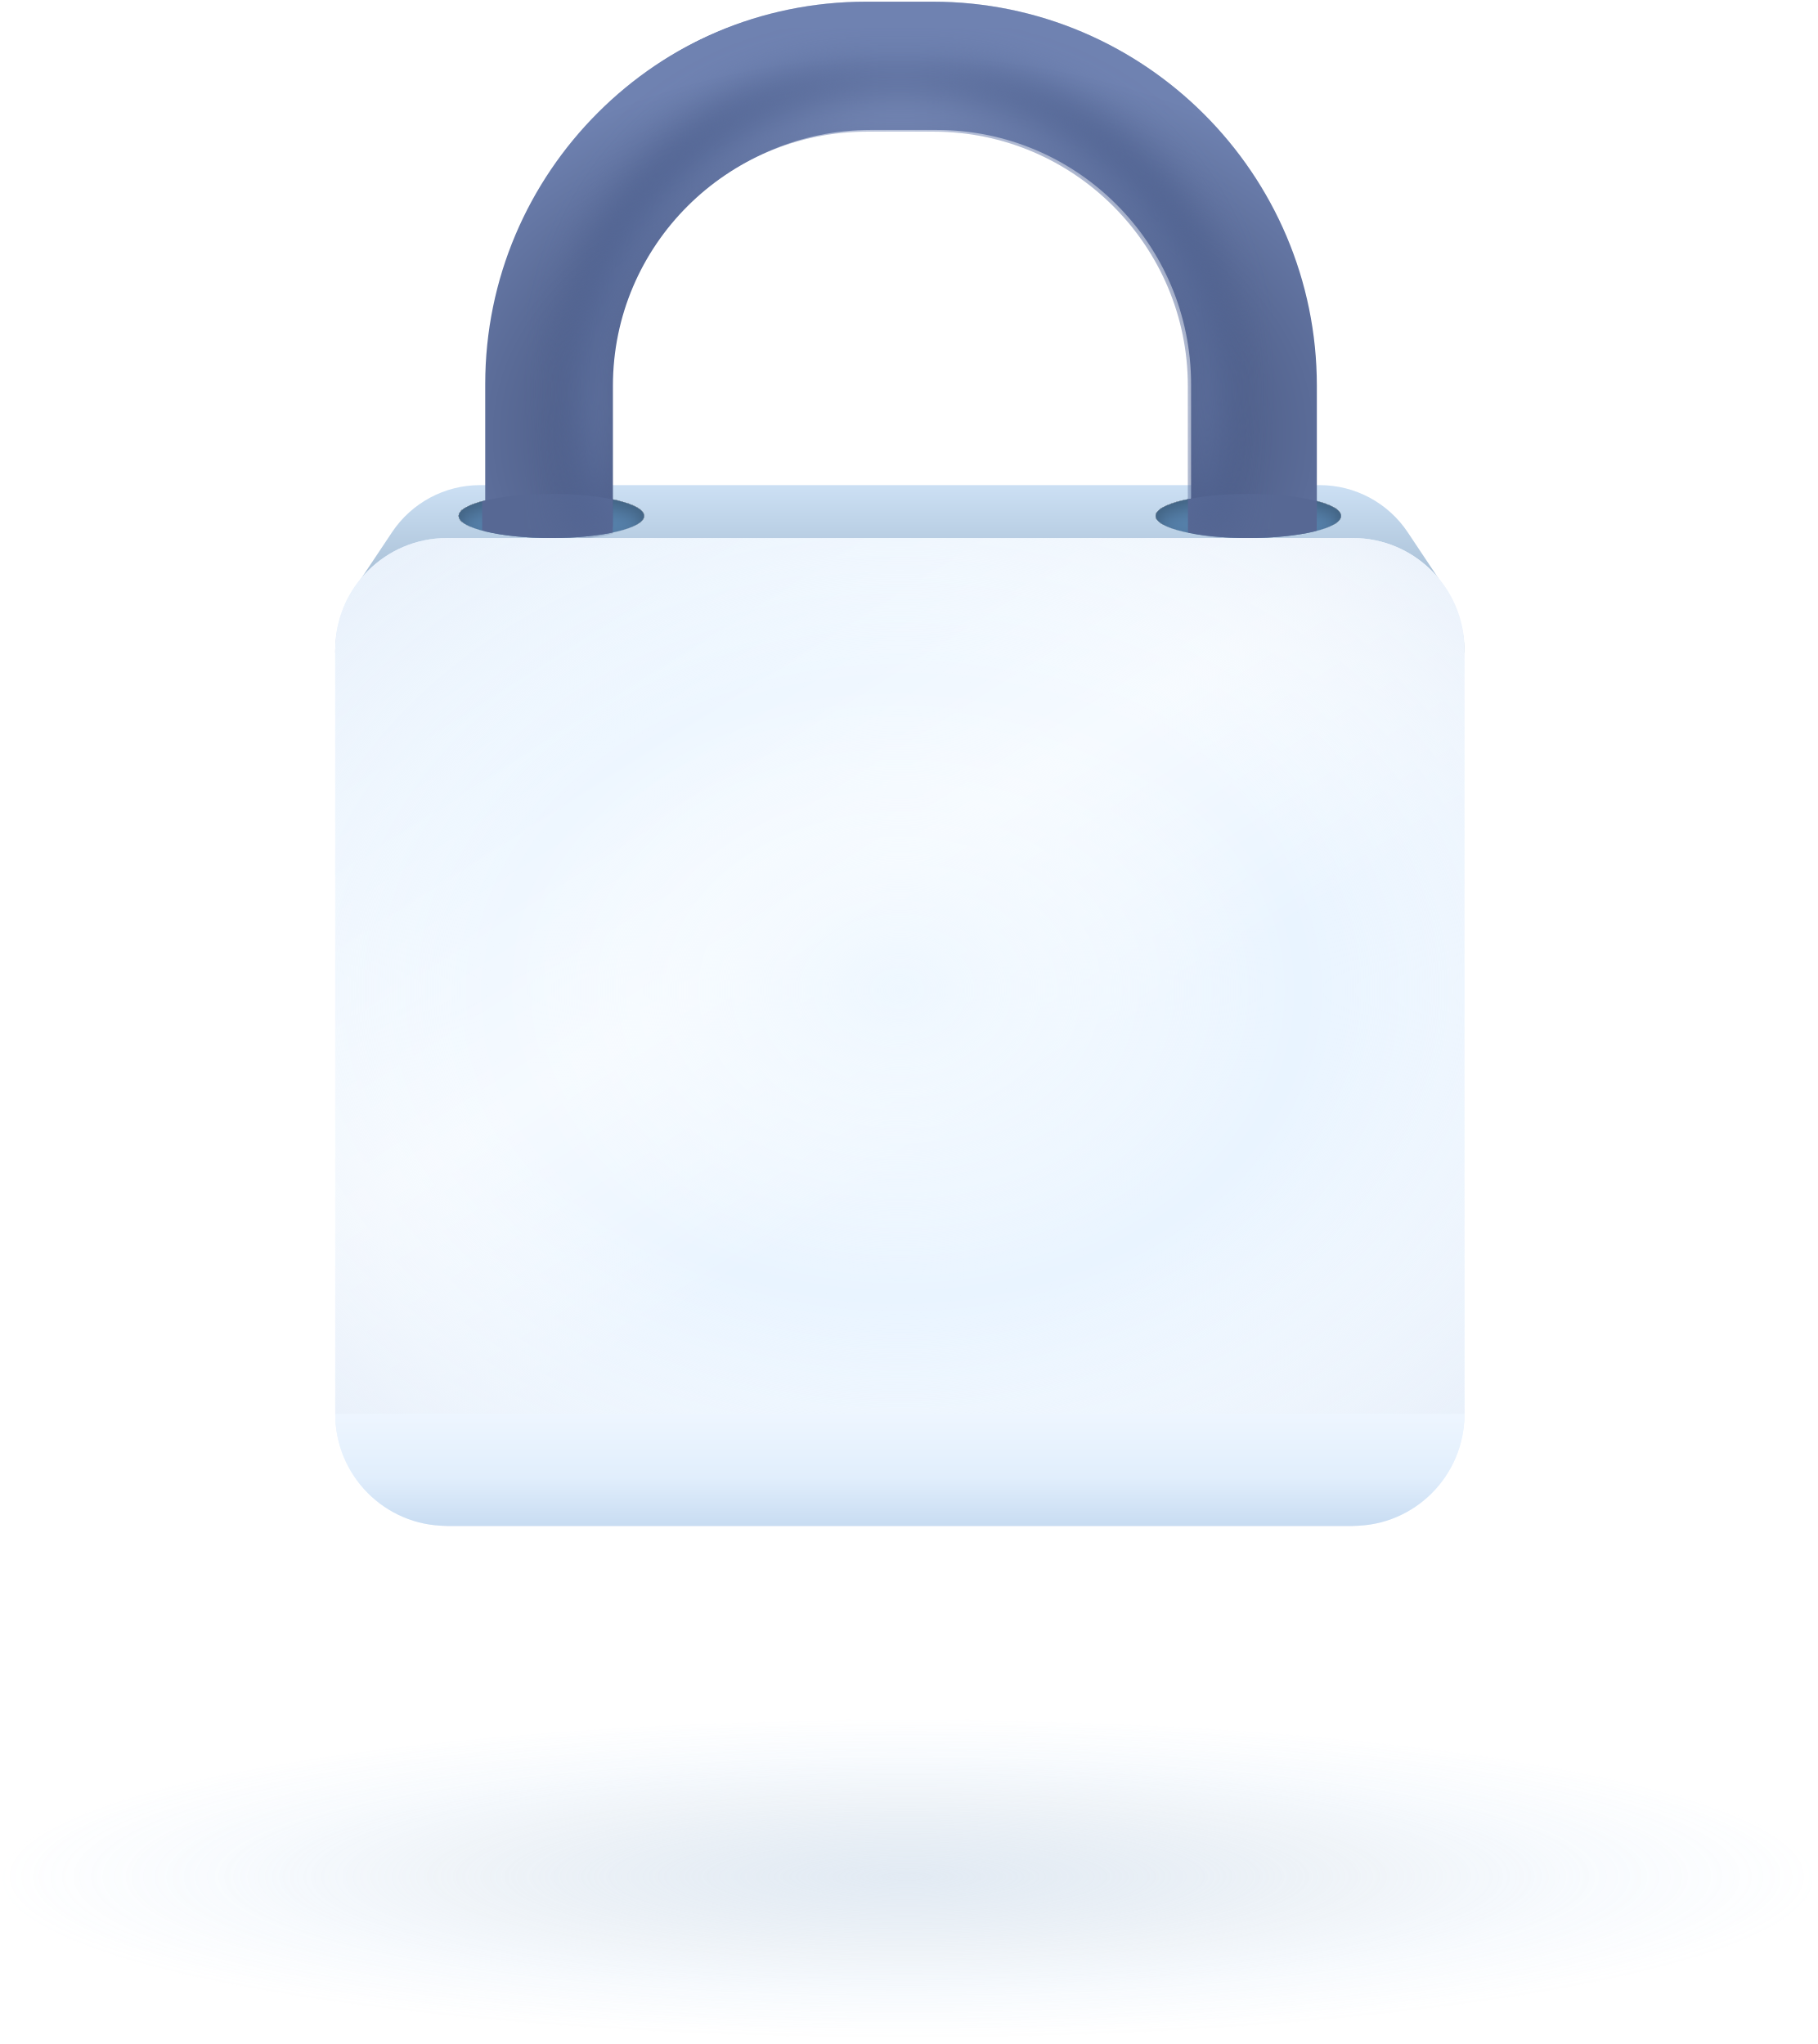
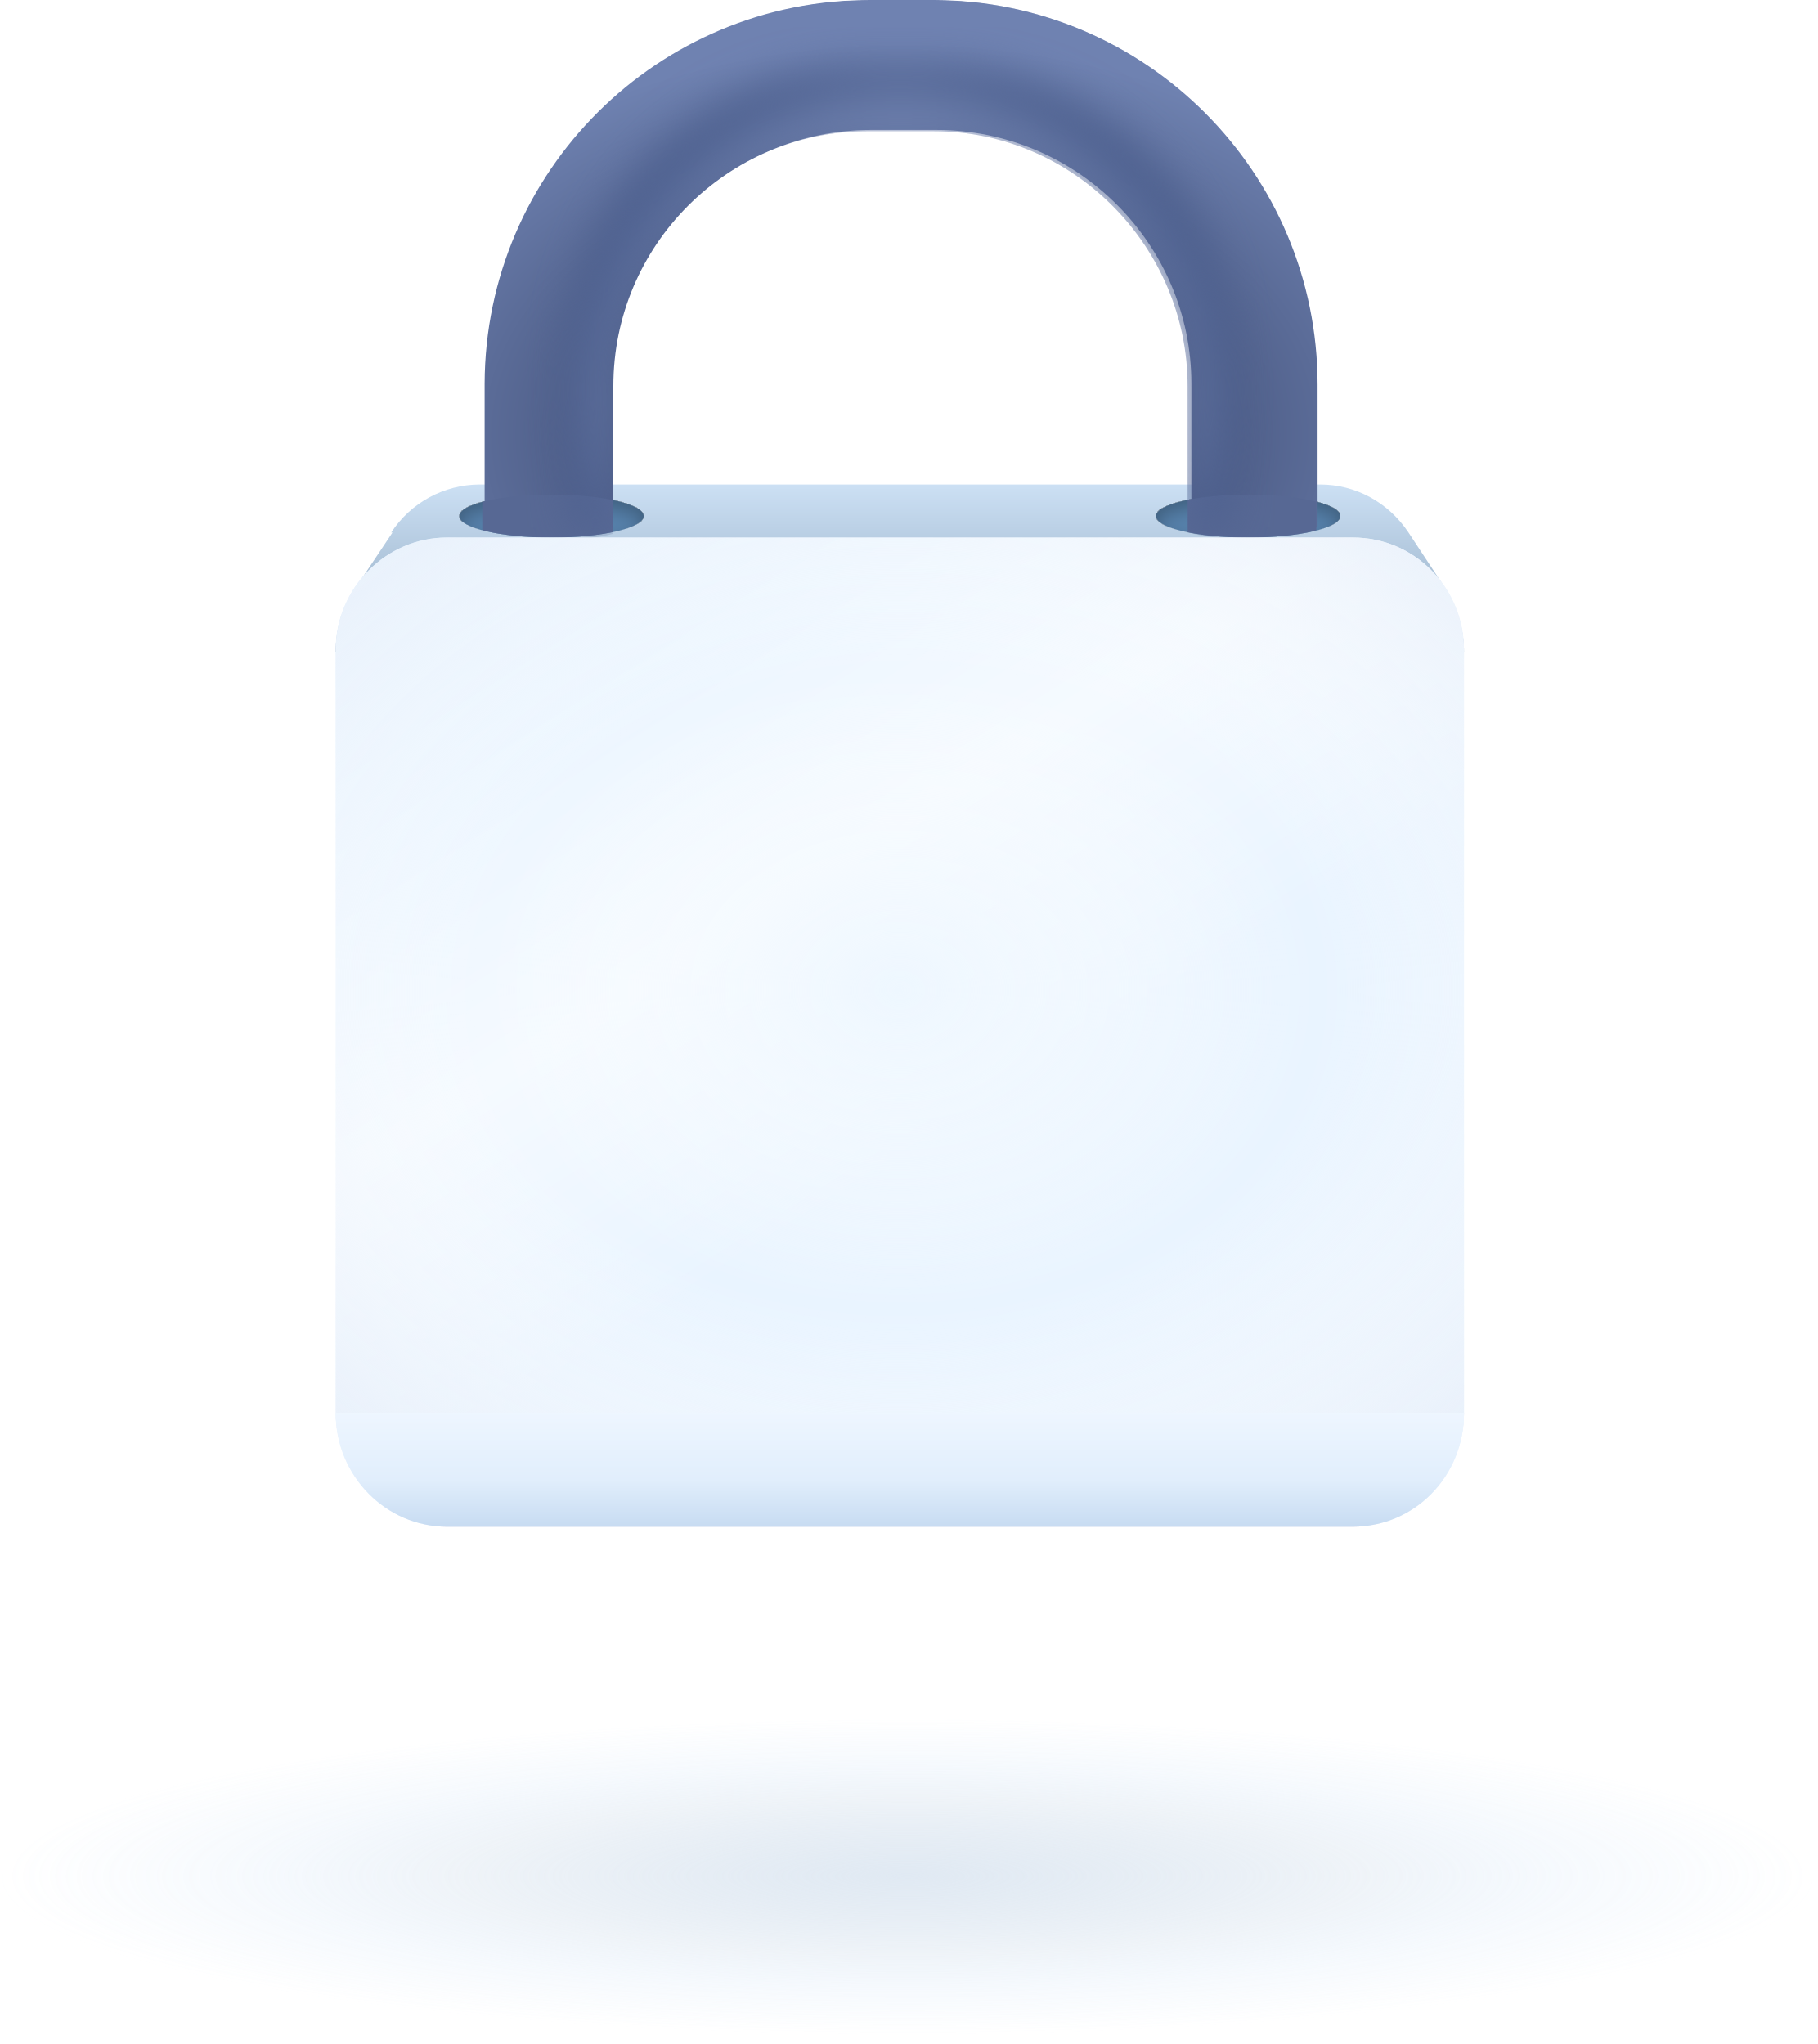
- <svg xmlns="http://www.w3.org/2000/svg" width="144" height="162" viewBox="0 0 144 162" fill="none">
-   <path opacity="0.56" d="M143.638 148.891C143.638 155.865 111.496 161.481 71.915 161.481C32.334 161.481 0.191 155.865 0.191 148.891C0.191 141.917 32.334 136.301 71.915 136.301C111.496 136.301 143.638 141.917 143.638 148.891Z" fill="url(#paint0_radial_4221_54953)" />
-   <path d="M31.063 42.182C32.619 39.848 35.238 38.447 38.043 38.447H104.559C107.364 38.447 109.983 39.848 111.539 42.182L114.488 46.606C115.499 48.123 116.039 49.905 116.039 51.728H26.563C26.563 49.905 27.103 48.123 28.114 46.606L31.063 42.182Z" fill="url(#paint1_linear_4221_54953)" />
-   <g filter="url(#filter0_i_4221_54953)">
-     <ellipse cx="43.689" cy="40.893" rx="7.34" ry="1.748" fill="#5681AB" />
+ <svg xmlns="http://www.w3.org/2000/svg" width="144" height="162" fill="none">
+   <path fill="url(#a)" d="M143.6 148.9c0 7-32.1 12.6-71.7 12.6S.2 155.9.2 148.9s32.1-12.6 71.7-12.6 71.7 5.6 71.7 12.6Z" opacity=".6" />
+   <path fill="url(#b)" d="M31 42.2a8.4 8.4 0 0 1 7-3.8h66.6c2.8 0 5.4 1.4 7 3.8l2.9 4.4c1 1.5 1.5 3.3 1.5 5.1H26.6c0-1.8.5-3.6 1.5-5l3-4.5Z" />
+   <g filter="url(#c)">
+     <ellipse cx="43.7" cy="40.9" fill="#5681AB" rx="7.3" ry="1.7" />
  </g>
-   <g filter="url(#filter1_i_4221_54953)">
-     <ellipse cx="98.913" cy="40.893" rx="7.34" ry="1.748" fill="#5681AB" />
+   <g filter="url(#d)">
+     <ellipse cx="98.9" cy="40.9" fill="#5681AB" rx="7.3" ry="1.7" />
  </g>
-   <mask id="mask0_4221_54953" style="mask-type:alpha" maskUnits="userSpaceOnUse" x="38" y="0" width="67" height="43">
-     <path d="M104.342 42.068C102.058 42.99 97.165 42.99 94.117 42.212V30.578C94.117 19.514 85.114 10.434 73.974 10.434H68.709C57.645 10.434 48.565 19.437 48.565 30.578V42.291C46.136 42.99 41.243 42.99 38.188 42.048V30.578C38.188 13.791 51.846 0.133 68.633 0.133H73.897C90.684 0.133 104.342 13.791 104.342 30.578V42.068Z" fill="#3B496E" />
-     <path d="M104.342 42.068C102.058 42.99 97.165 42.99 94.117 42.212V30.578C94.117 19.514 85.114 10.434 73.974 10.434H68.709C57.645 10.434 48.565 19.437 48.565 30.578V42.291C46.136 42.99 41.243 42.99 38.188 42.048V30.578C38.188 13.791 51.846 0.133 68.633 0.133H73.897C90.684 0.133 104.342 13.791 104.342 30.578V42.068Z" fill="url(#paint2_linear_4221_54953)" />
+   <mask id="f" width="67" height="43" x="38" y="0" maskUnits="userSpaceOnUse" style="mask-type:alpha">
+     <path fill="#3B496E" d="M104.3 42c-2.2 1-7.1 1-10.2.2V30.6c0-11-9-20.2-20.1-20.2h-5.3c-11 0-20.1 9-20.1 20.2v11.7c-2.5.7-7.4.7-10.4-.3V30.6A30.5 30.5 0 0 1 68.6 0H74a30.5 30.5 0 0 1 30.4 30.5V42Z" />
+     <path fill="url(#e)" d="M104.3 42c-2.2 1-7.1 1-10.2.2V30.6c0-11-9-20.2-20.1-20.2h-5.3c-11 0-20.1 9-20.1 20.2v11.7c-2.5.7-7.4.7-10.4-.3V30.6A30.5 30.5 0 0 1 68.6 0H74a30.5 30.5 0 0 1 30.4 30.5V42Z" />
  </mask>
-   <g mask="url(#mask0_4221_54953)">
-     <path d="M104.6 41.759H94.376V30.444C94.376 19.381 85.372 10.301 74.232 10.301H68.968C57.904 10.301 48.824 19.304 48.824 30.444V41.759H38.447V30.444C38.447 13.658 52.105 0 68.891 0H74.156C90.942 0 104.6 13.658 104.6 30.444V41.759Z" fill="url(#paint3_radial_4221_54953)" />
-     <mask id="mask1_4221_54953" style="mask-type:alpha" maskUnits="userSpaceOnUse" x="36" y="39" width="16" height="4">
-       <ellipse cx="43.689" cy="40.893" rx="7.34" ry="1.748" fill="#C4C4C4" />
+   <g mask="url(#f)">
+     <path fill="url(#g)" d="M104.6 41.8H94.4V30.4c0-11-9-20.1-20.2-20.1H69c-11.1 0-20.2 9-20.2 20.1v11.4H38.4V30.4A30.5 30.5 0 0 1 69 0h5.3a30.5 30.5 0 0 1 30.4 30.4v11.4Z" />
+     <mask id="h" width="16" height="4" x="36" y="39" maskUnits="userSpaceOnUse" style="mask-type:alpha">
+       <ellipse cx="43.7" cy="40.9" fill="#C4C4C4" rx="7.3" ry="1.7" />
    </mask>
-     <g mask="url(#mask1_4221_54953)">
-       <path d="M38.188 46.785H48.565V38.681H38.188V46.785Z" fill="#576894" />
+     <g mask="url(#h)">
+       <path fill="#576894" d="M38.2 46.8h10.4v-8.1H38.2v8Z" />
    </g>
-     <mask id="mask2_4221_54953" style="mask-type:alpha" maskUnits="userSpaceOnUse" x="91" y="39" width="16" height="4">
-       <ellipse cx="98.913" cy="40.893" rx="7.34" ry="1.748" fill="#C4C4C4" />
+     <mask id="i" width="16" height="4" x="91" y="39" maskUnits="userSpaceOnUse" style="mask-type:alpha">
+       <ellipse cx="98.9" cy="40.9" fill="#C4C4C4" rx="7.3" ry="1.7" />
    </mask>
-     <g mask="url(#mask2_4221_54953)">
-       <path d="M94.117 46.785H104.342V38.681H94.117V46.785Z" fill="#576894" />
+     <g mask="url(#i)">
+       <path fill="#576894" d="M94.1 46.8h10.2v-8.1H94.1v8Z" />
    </g>
-     <g filter="url(#filter2_f_4221_54953)">
-       <path d="M94.117 41.942V30.578C94.117 19.514 85.114 10.434 73.974 10.434H68.709C57.645 10.434 48.565 19.438 48.565 30.578V41.942H45.78C45.616 39.446 45.418 36.602 45.178 33.374C43.781 14.49 57.438 5.725 68.633 5.725H73.897C85.092 5.725 98.75 14.49 97.352 33.374C97.112 36.602 96.914 39.446 96.75 41.942H94.117Z" fill="url(#paint4_radial_4221_54953)" />
+     <g filter="url(#j)">
+       <path fill="url(#k)" d="M94.1 42V30.5c0-11-9-20.2-20.1-20.2h-5.3c-11 0-20.1 9-20.1 20.2v11.3h-2.8l-.6-8.5c-1.4-19 12.2-27.7 23.4-27.7H74c11.2 0 24.8 8.8 23.5 27.7l-.6 8.5H94Z" />
    </g>
  </g>
-   <path d="M116.039 111.936C116.039 116.82 112.071 120.787 107.188 120.787H35.414C30.531 120.787 26.563 116.82 26.563 111.936V51.492C26.563 46.609 30.531 42.641 35.414 42.641H107.188C112.071 42.641 116.039 46.609 116.039 51.492V111.936Z" fill="url(#paint5_linear_4221_54953)" />
-   <path d="M116.039 111.936C116.039 116.82 112.071 120.787 107.188 120.787H35.414C30.531 120.787 26.563 116.82 26.563 111.936V51.492C26.563 46.609 30.531 42.641 35.414 42.641H107.188C112.071 42.641 116.039 46.609 116.039 51.492V111.936Z" fill="url(#paint6_radial_4221_54953)" />
-   <path d="M26.563 112.081C26.563 116.964 30.513 120.932 35.374 120.932H107.228C112.089 120.932 116.039 116.964 116.039 112.081H26.563Z" fill="#EEF7FF" />
-   <path d="M26.563 112.081C26.563 116.964 30.513 120.932 35.374 120.932H107.228C112.089 120.932 116.039 116.964 116.039 112.081H26.563Z" fill="url(#paint7_linear_4221_54953)" />
+   <path fill="url(#l)" d="M116 112c0 4.8-4 8.8-8.8 8.8H35.4c-4.9 0-8.8-4-8.8-8.9V51.5c0-4.9 4-8.9 8.8-8.9h71.8c4.9 0 8.8 4 8.8 8.9v60.4Z" />
+   <path fill="url(#m)" d="M116 112c0 4.8-4 8.8-8.8 8.8H35.4c-4.9 0-8.8-4-8.8-8.9V51.5c0-4.9 4-8.9 8.8-8.9h71.8c4.9 0 8.8 4 8.8 8.9v60.4Z" />
+   <path fill="#EEF7FF" d="M26.6 112c0 5 4 9 8.8 9h71.8c4.9 0 8.8-4 8.8-9H26.6Z" />
+   <path fill="url(#n)" d="M26.6 112c0 5 4 9 8.8 9h71.8c4.9 0 8.8-4 8.8-9H26.6Z" />
  <defs>
-     <filter id="filter0_i_4221_54953" x="36.35" y="39.146" width="14.68" height="4.194" filterUnits="userSpaceOnUse" color-interpolation-filters="sRGB">
-       <feFlood flood-opacity="0" result="BackgroundImageFix" />
-       <feBlend mode="normal" in="SourceGraphic" in2="BackgroundImageFix" result="shape" />
-       <feColorMatrix in="SourceAlpha" type="matrix" values="0 0 0 0 0 0 0 0 0 0 0 0 0 0 0 0 0 0 127 0" result="hardAlpha" />
-       <feOffset dy="0.699" />
-       <feGaussianBlur stdDeviation="0.699" />
-       <feComposite in2="hardAlpha" operator="arithmetic" k2="-1" k3="1" />
-       <feColorMatrix type="matrix" values="0 0 0 0 0 0 0 0 0 0 0 0 0 0 0 0 0 0 0.25 0" />
-       <feBlend mode="normal" in2="shape" result="effect1_innerShadow_4221_54953" />
-     </filter>
-     <filter id="filter1_i_4221_54953" x="91.573" y="39.146" width="14.68" height="4.194" filterUnits="userSpaceOnUse" color-interpolation-filters="sRGB">
-       <feFlood flood-opacity="0" result="BackgroundImageFix" />
-       <feBlend mode="normal" in="SourceGraphic" in2="BackgroundImageFix" result="shape" />
-       <feColorMatrix in="SourceAlpha" type="matrix" values="0 0 0 0 0 0 0 0 0 0 0 0 0 0 0 0 0 0 127 0" result="hardAlpha" />
-       <feOffset dy="0.699" />
-       <feGaussianBlur stdDeviation="0.699" />
-       <feComposite in2="hardAlpha" operator="arithmetic" k2="-1" k3="1" />
-       <feColorMatrix type="matrix" values="0 0 0 0 0 0 0 0 0 0 0 0 0 0 0 0 0 0 0.25 0" />
-       <feBlend mode="normal" in2="shape" result="effect1_innerShadow_4221_54953" />
-     </filter>
-     <filter id="filter2_f_4221_54953" x="41.584" y="2.23" width="59.362" height="43.207" filterUnits="userSpaceOnUse" color-interpolation-filters="sRGB">
-       <feFlood flood-opacity="0" result="BackgroundImageFix" />
-       <feBlend mode="normal" in="SourceGraphic" in2="BackgroundImageFix" result="shape" />
-       <feGaussianBlur stdDeviation="1.748" result="effect1_foregroundBlur_4221_54953" />
-     </filter>
-     <radialGradient id="paint0_radial_4221_54953" cx="0" cy="0" r="1" gradientUnits="userSpaceOnUse" gradientTransform="translate(71.8534 148.737) scale(71.747 12.5472)">
+     <radialGradient id="a" cx="0" cy="0" r="1" gradientTransform="matrix(71.747 0 0 12.5472 71.9 148.7)" gradientUnits="userSpaceOnUse">
      <stop stop-color="#CCDBEB" />
-       <stop offset="0.515" stop-color="#BDD0E3" stop-opacity="0.4" />
-       <stop offset="0.746" stop-color="#B0D0F2" stop-opacity="0.166" />
-       <stop offset="1" stop-color="#B0D0F2" stop-opacity="0.01" />
+       <stop offset=".5" stop-color="#BDD0E3" stop-opacity=".4" />
+       <stop offset=".7" stop-color="#B0D0F2" stop-opacity=".2" />
+       <stop offset="1" stop-color="#B0D0F2" stop-opacity="0" />
    </radialGradient>
-     <linearGradient id="paint1_linear_4221_54953" x1="71.301" y1="38.447" x2="71.301" y2="51.728" gradientUnits="userSpaceOnUse">
+     <radialGradient id="g" cx="0" cy="0" r="1" gradientTransform="matrix(0 -34.602 51.4663 0 71.6 34.5)" gradientUnits="userSpaceOnUse">
+       <stop stop-color="#485679" />
+       <stop offset=".4" stop-color="#46557E" />
+       <stop offset=".9" stop-color="#6F82B1" />
+     </radialGradient>
+     <radialGradient id="k" cx="0" cy="0" r="1" gradientTransform="matrix(0 -26.5631 25.9002 0 71.3 32.2)" gradientUnits="userSpaceOnUse">
+       <stop offset=".8" stop-color="#8698C5" />
+       <stop offset="1" stop-color="#475A89" />
+     </radialGradient>
+     <radialGradient id="m" cx="0" cy="0" r="1" gradientTransform="matrix(0 50.3301 -66.4054 0 71.3 78.5)" gradientUnits="userSpaceOnUse">
+       <stop stop-color="#EEF7FF" />
+       <stop offset=".5" stop-color="#fff" stop-opacity="0" />
+       <stop offset="1" stop-color="#E7EFFA" />
+     </radialGradient>
+     <linearGradient id="b" x1="71.3" x2="71.3" y1="38.4" y2="51.7" gradientUnits="userSpaceOnUse">
      <stop stop-color="#CCE0F4" />
      <stop offset="1" stop-color="#8EA7BF" />
    </linearGradient>
-     <linearGradient id="paint2_linear_4221_54953" x1="74.203" y1="-45.648" x2="74.203" y2="26.839" gradientUnits="userSpaceOnUse">
+     <linearGradient id="e" x1="74.2" x2="74.2" y1="-45.6" y2="26.8" gradientUnits="userSpaceOnUse">
      <stop stop-color="#3B496E" />
-       <stop offset="1" stop-color="white" stop-opacity="0" />
+       <stop offset="1" stop-color="#fff" stop-opacity="0" />
    </linearGradient>
-     <radialGradient id="paint3_radial_4221_54953" cx="0" cy="0" r="1" gradientUnits="userSpaceOnUse" gradientTransform="translate(71.5597 34.4689) rotate(-90) scale(34.602 51.4663)">
-       <stop stop-color="#485679" />
-       <stop offset="0.398" stop-color="#46557E" />
-       <stop offset="0.873" stop-color="#6F82B1" />
-     </radialGradient>
-     <radialGradient id="paint4_radial_4221_54953" cx="0" cy="0" r="1" gradientUnits="userSpaceOnUse" gradientTransform="translate(71.2651 32.1554) rotate(-90) scale(26.5631 25.9002)">
-       <stop offset="0.843" stop-color="#8698C5" />
-       <stop offset="1" stop-color="#475A89" />
-     </radialGradient>
-     <linearGradient id="paint5_linear_4221_54953" x1="30.058" y1="45.642" x2="71.301" y2="110.651" gradientUnits="userSpaceOnUse">
+     <linearGradient id="l" x1="30.1" x2="71.3" y1="45.6" y2="110.7" gradientUnits="userSpaceOnUse">
      <stop stop-color="#E4F2FF" />
-       <stop offset="0.537" stop-color="#F5FAFF" />
-       <stop offset="0.808" stop-color="#E9F4FF" />
+       <stop offset=".5" stop-color="#F5FAFF" />
+       <stop offset=".8" stop-color="#E9F4FF" />
      <stop offset="1" stop-color="#E9F4FF" />
    </linearGradient>
-     <radialGradient id="paint6_radial_4221_54953" cx="0" cy="0" r="1" gradientUnits="userSpaceOnUse" gradientTransform="translate(71.3011 78.4961) rotate(90) scale(50.3301 66.4054)">
-       <stop stop-color="#EEF7FF" />
-       <stop offset="0.481" stop-color="white" stop-opacity="0" />
-       <stop offset="0.992" stop-color="#E7EFFA" />
-     </radialGradient>
-     <linearGradient id="paint7_linear_4221_54953" x1="71.223" y1="120.932" x2="71.223" y2="111.845" gradientUnits="userSpaceOnUse">
+     <linearGradient id="n" x1="71.2" x2="71.2" y1="120.9" y2="111.8" gradientUnits="userSpaceOnUse">
      <stop stop-color="#ABBCE0" />
      <stop offset="0" stop-color="#C8DCF2" />
-       <stop offset="0.423" stop-color="#E1EEFC" />
+       <stop offset=".4" stop-color="#E1EEFC" />
      <stop offset="1" stop-color="#EEF6FF" />
    </linearGradient>
+     <filter id="c" width="14.7" height="4.2" x="36.3" y="39.1" color-interpolation-filters="sRGB" filterUnits="userSpaceOnUse">
+       <feFlood flood-opacity="0" result="BackgroundImageFix" />
+       <feBlend in="SourceGraphic" in2="BackgroundImageFix" result="shape" />
+       <feColorMatrix in="SourceAlpha" result="hardAlpha" values="0 0 0 0 0 0 0 0 0 0 0 0 0 0 0 0 0 0 127 0" />
+       <feOffset dy=".7" />
+       <feGaussianBlur stdDeviation=".7" />
+       <feComposite in2="hardAlpha" k2="-1" k3="1" operator="arithmetic" />
+       <feColorMatrix values="0 0 0 0 0 0 0 0 0 0 0 0 0 0 0 0 0 0 0.25 0" />
+       <feBlend in2="shape" result="effect1_innerShadow_4221_54953" />
+     </filter>
+     <filter id="d" width="14.7" height="4.2" x="91.6" y="39.1" color-interpolation-filters="sRGB" filterUnits="userSpaceOnUse">
+       <feFlood flood-opacity="0" result="BackgroundImageFix" />
+       <feBlend in="SourceGraphic" in2="BackgroundImageFix" result="shape" />
+       <feColorMatrix in="SourceAlpha" result="hardAlpha" values="0 0 0 0 0 0 0 0 0 0 0 0 0 0 0 0 0 0 127 0" />
+       <feOffset dy=".7" />
+       <feGaussianBlur stdDeviation=".7" />
+       <feComposite in2="hardAlpha" k2="-1" k3="1" operator="arithmetic" />
+       <feColorMatrix values="0 0 0 0 0 0 0 0 0 0 0 0 0 0 0 0 0 0 0.25 0" />
+       <feBlend in2="shape" result="effect1_innerShadow_4221_54953" />
+     </filter>
+     <filter id="j" width="59.4" height="43.2" x="41.6" y="2.2" color-interpolation-filters="sRGB" filterUnits="userSpaceOnUse">
+       <feFlood flood-opacity="0" result="BackgroundImageFix" />
+       <feBlend in="SourceGraphic" in2="BackgroundImageFix" result="shape" />
+       <feGaussianBlur result="effect1_foregroundBlur_4221_54953" stdDeviation="1.7" />
+     </filter>
  </defs>
</svg>
